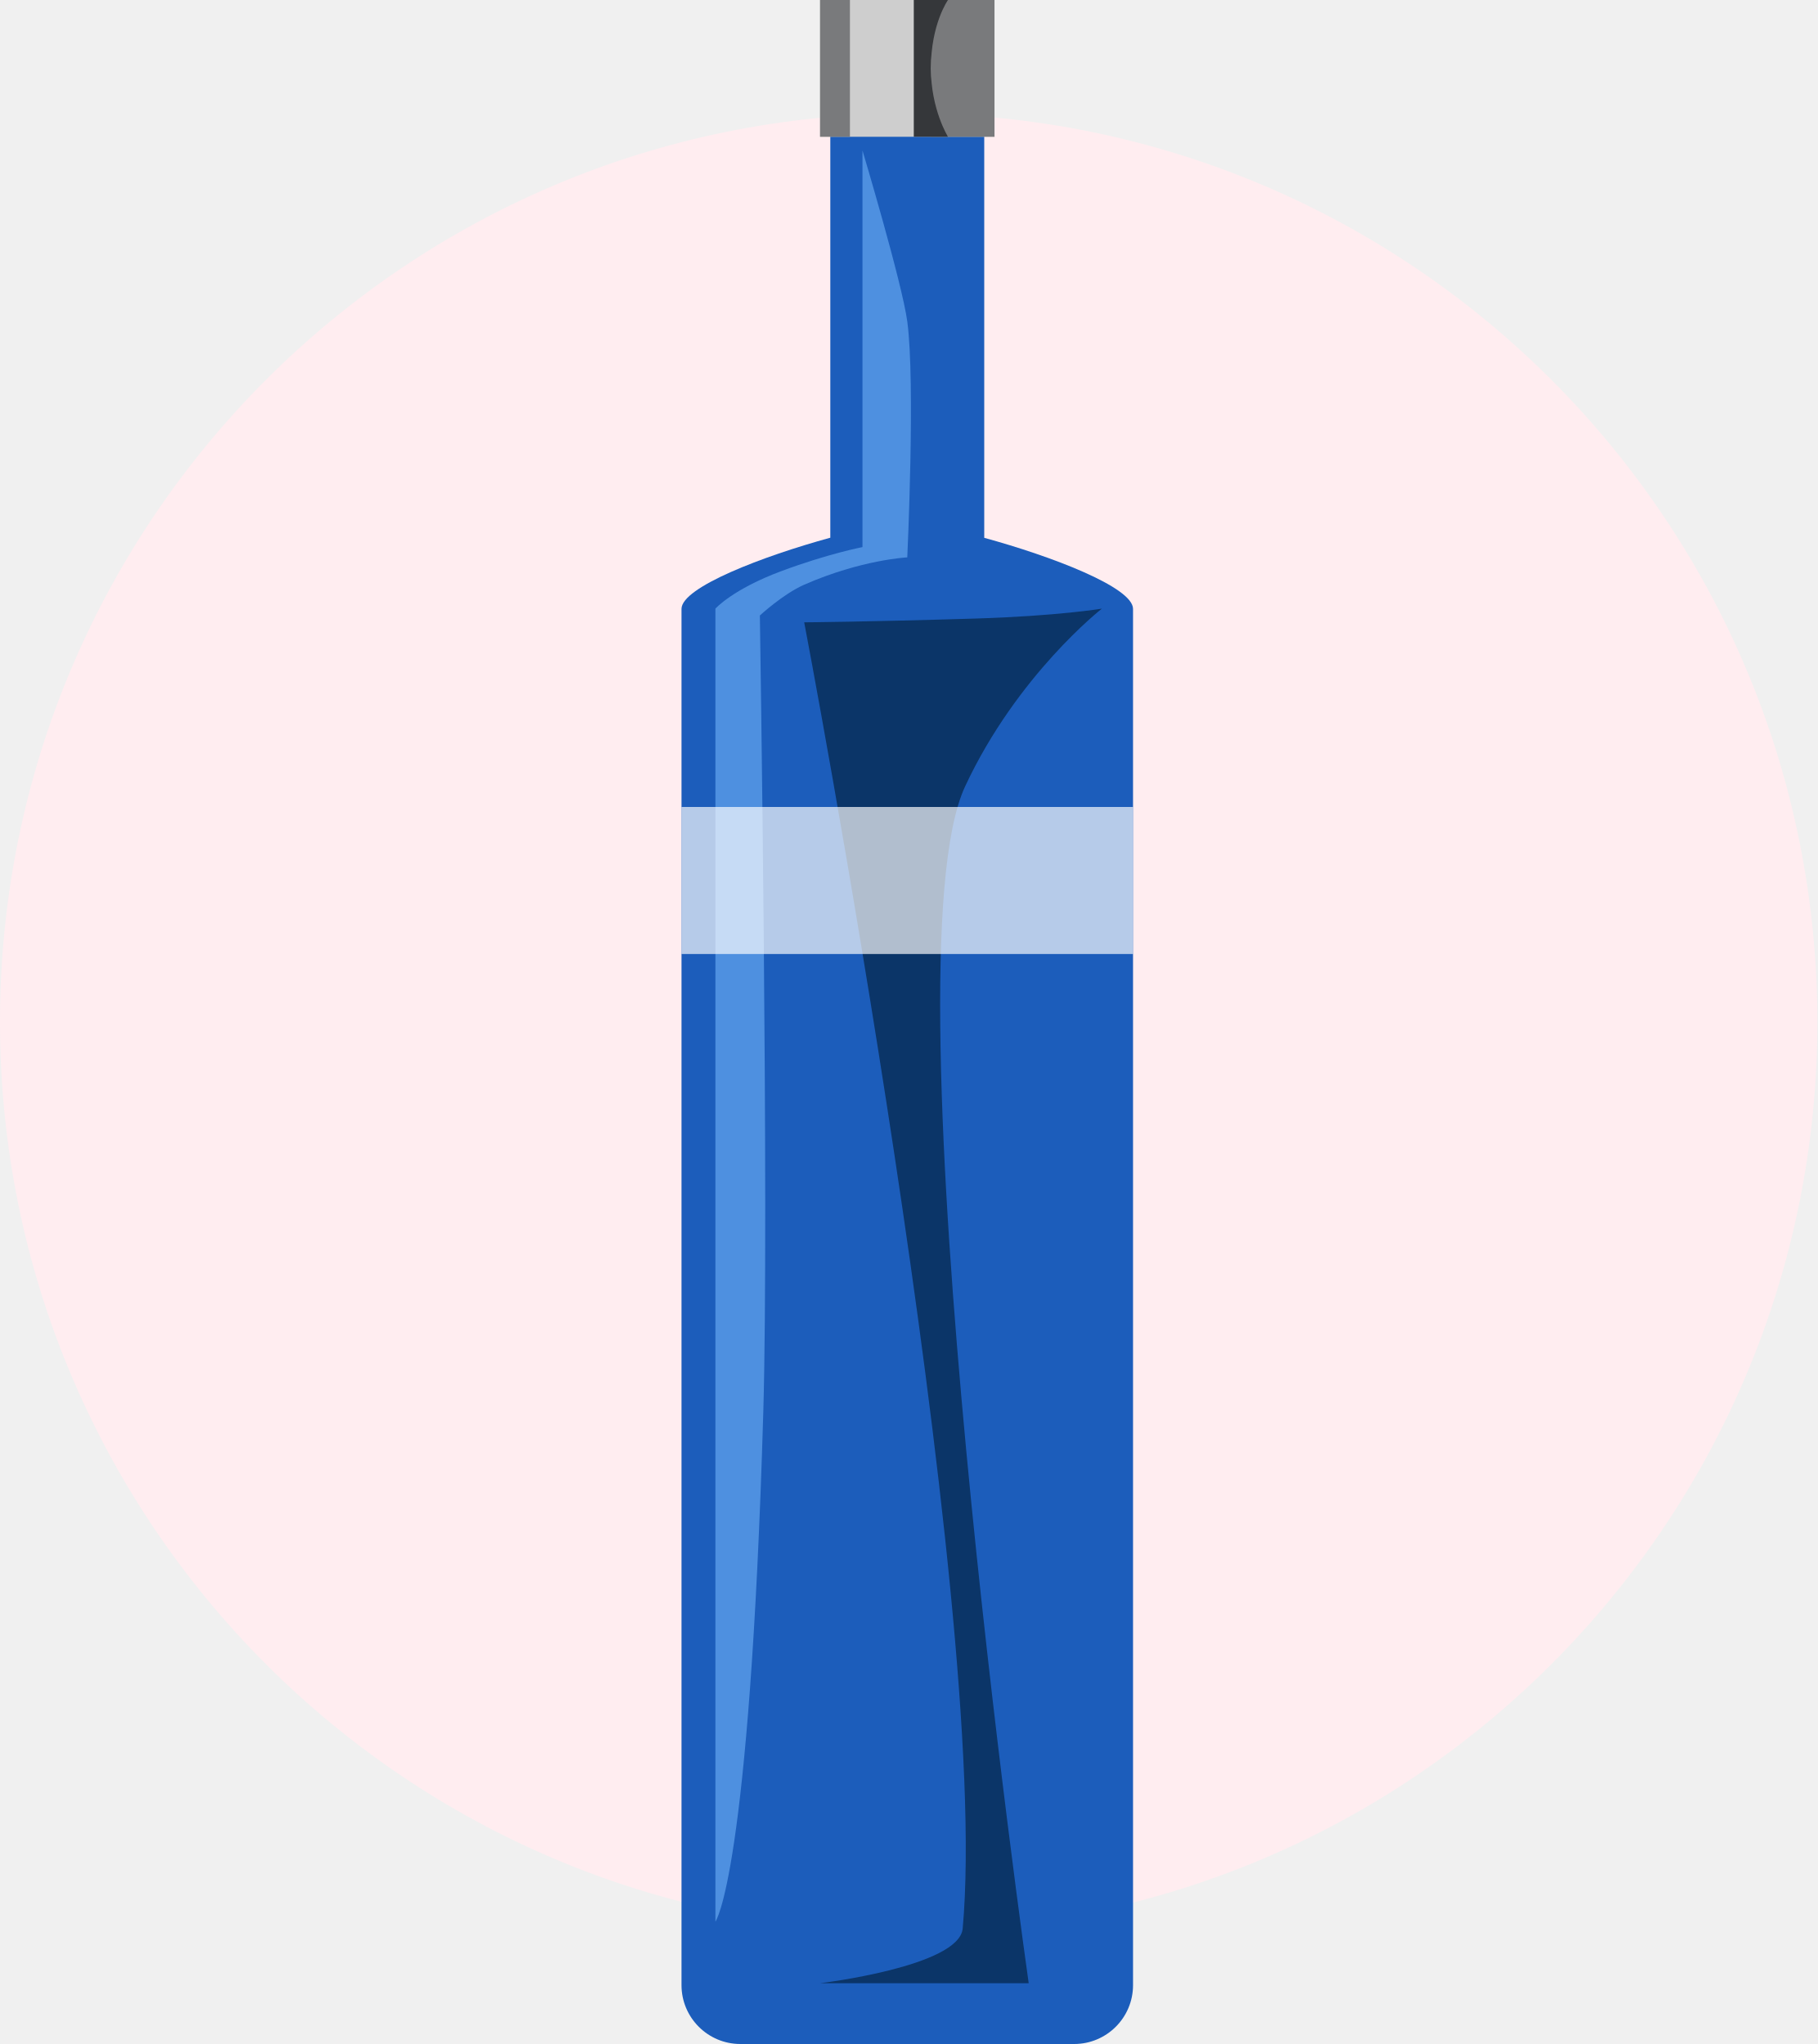
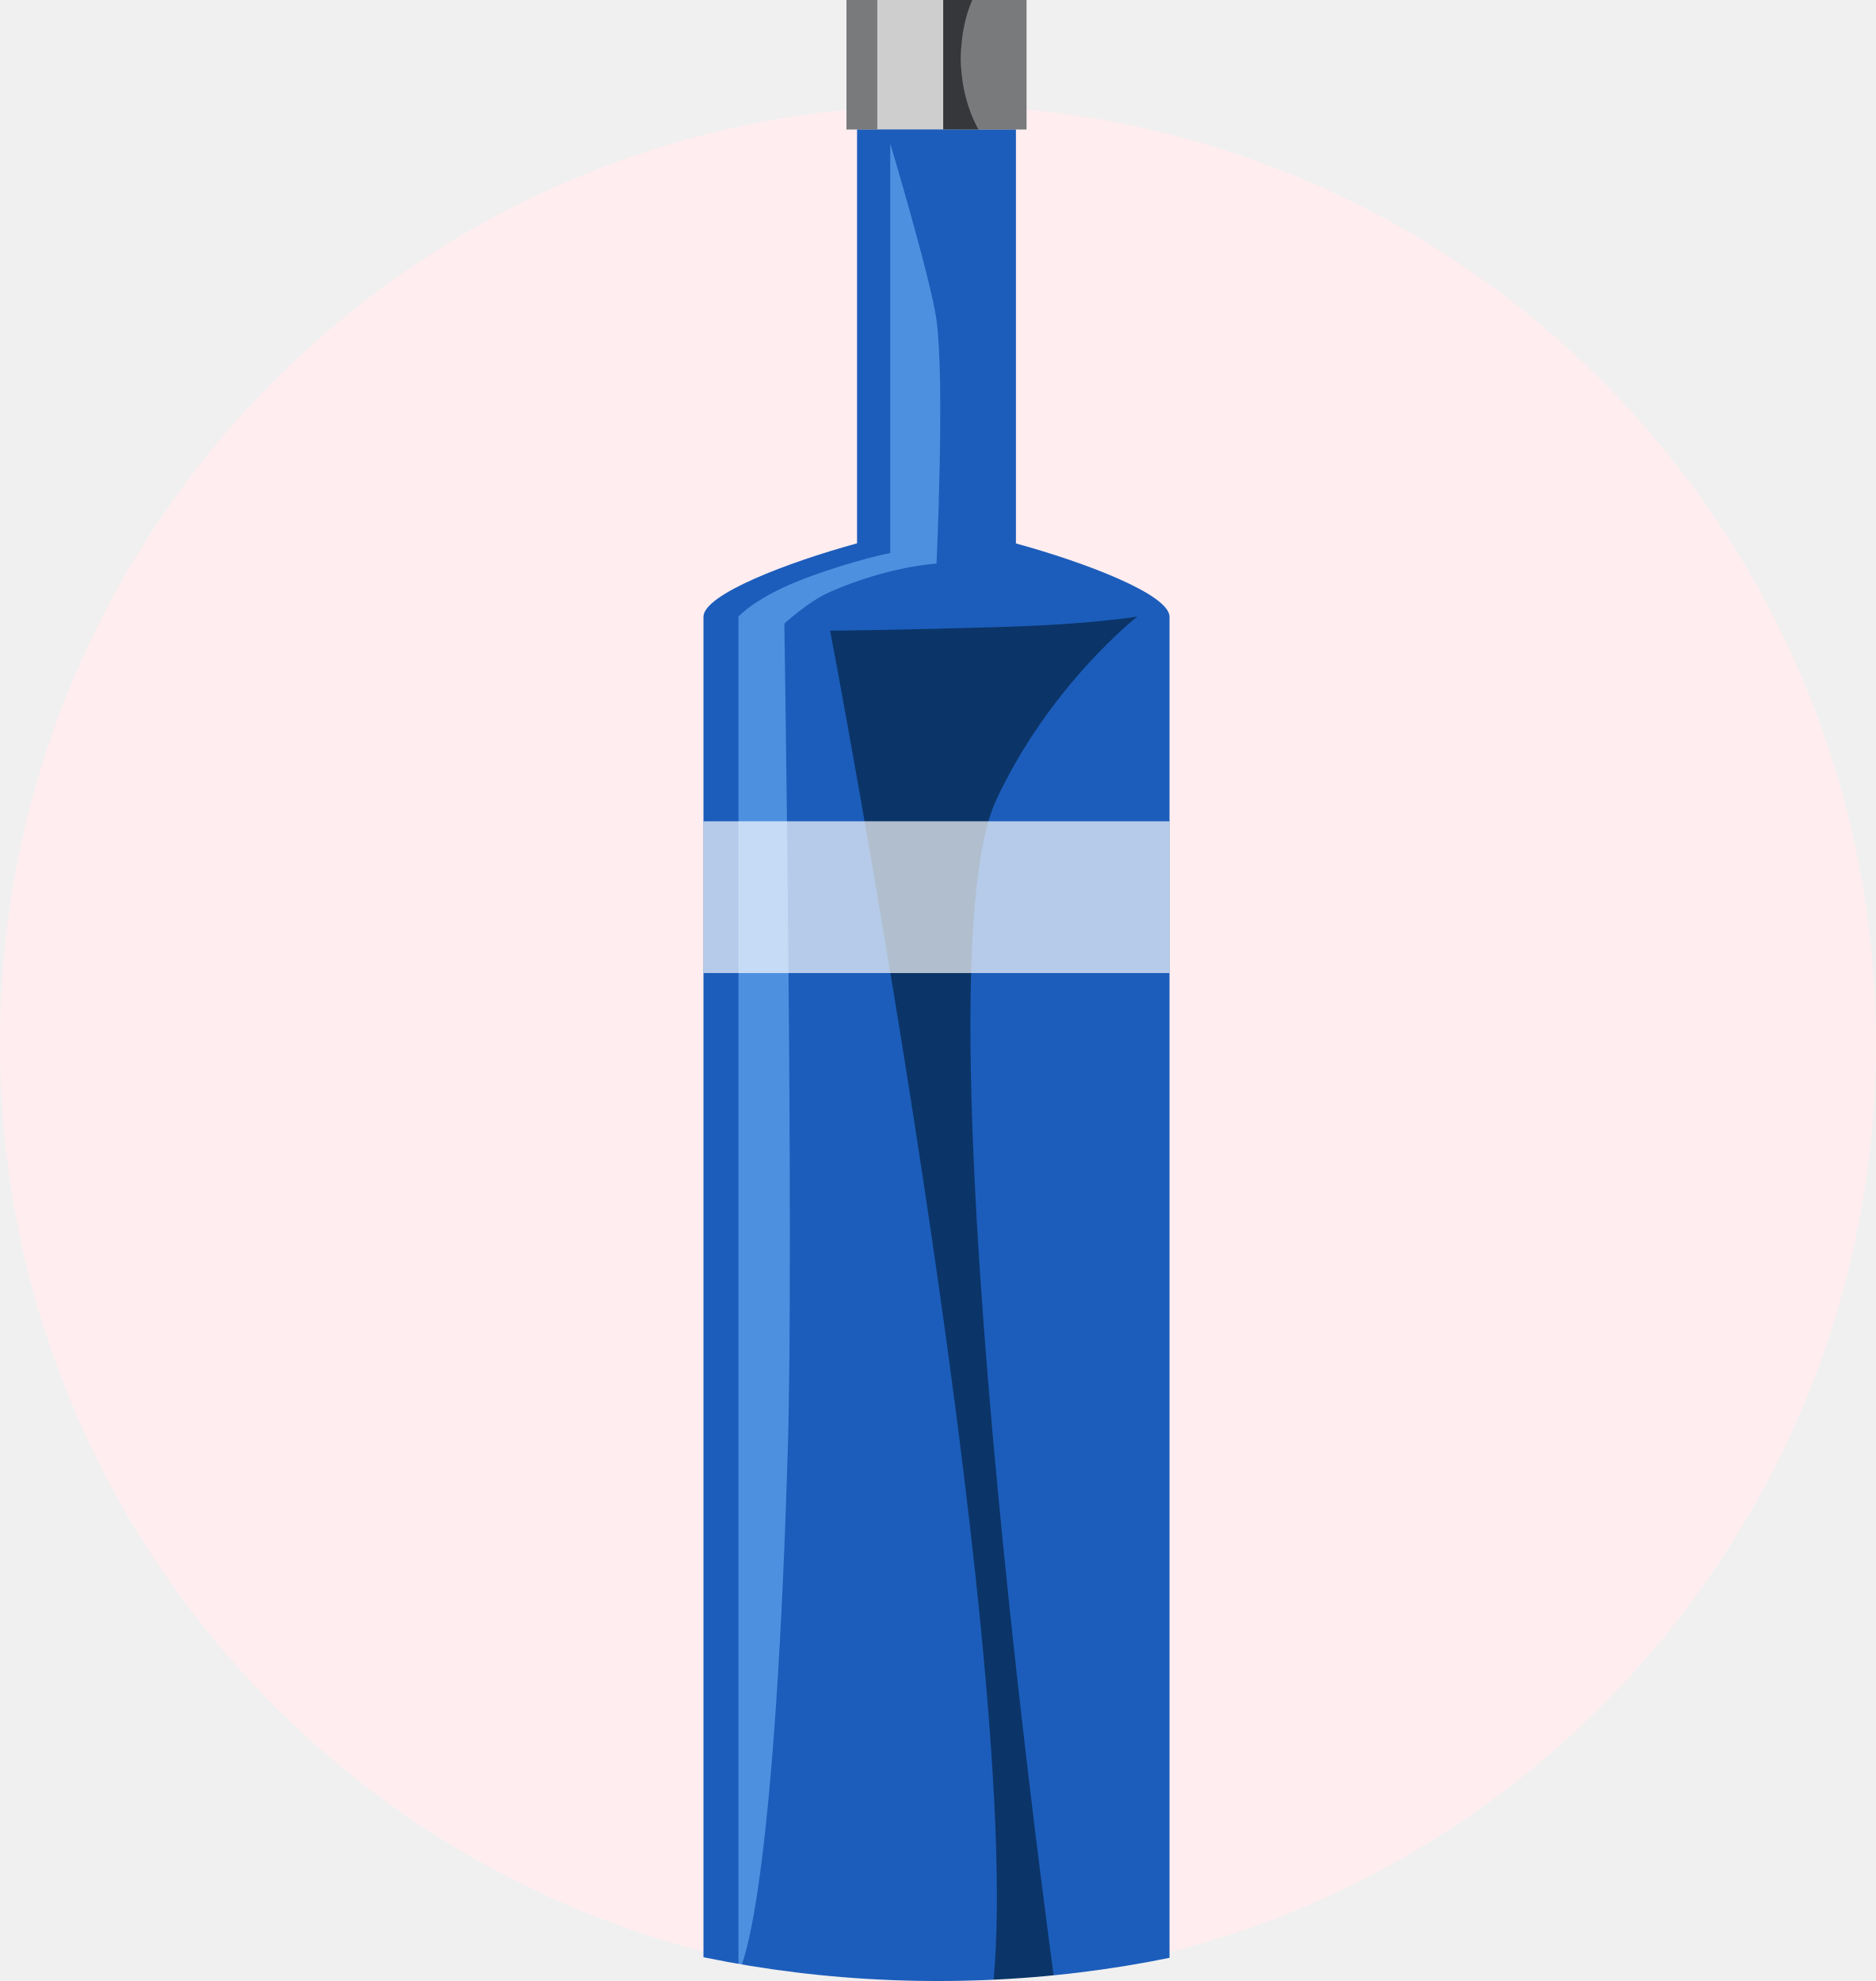
- <svg xmlns="http://www.w3.org/2000/svg" width="160" height="180" viewBox="0 0 160 180" fill="none">
-   <circle cx="80" cy="90" r="80" fill="#FFEDF0" />
-   <path d="M86.652 47.362V5.071H73.1V47.352C67.214 48.965 60 51.709 60 53.621V174.815C60 177.679 62.321 180 65.185 180H94.567C97.431 180 99.752 177.679 99.752 174.815V53.621C99.752 51.713 92.548 48.976 86.652 47.362Z" fill="#1C5DBB" />
-   <path d="M87.555 12.045H72.197V0H87.555V12.045Z" fill="#CECECE" />
-   <path d="M74.828 12.045H72.197V0H74.828V12.045Z" fill="#797A7C" />
-   <path d="M81.955 12.045H87.555V0H81.955V12.045Z" fill="#797A7C" />
-   <path d="M83.46 12.045H80.449V0H83.46C83.46 0 81.955 2.108 81.955 6.022C81.955 9.637 83.46 12.045 83.46 12.045Z" fill="#35373A" />
-   <path d="M72.197 174.648C72.197 174.648 84.451 173.179 84.755 169.83C87.328 141.438 70.802 54.803 70.802 54.803C70.802 54.803 76.233 54.765 85.868 54.471C93.091 54.251 97.01 53.599 97.01 53.599C97.01 53.599 89.551 59.421 84.966 69.257C77.77 84.693 90.566 174.648 90.566 174.648H72.197Z" fill="#0B3568" />
-   <path d="M62.984 169.227V53.599C62.984 53.599 64.49 51.892 68.808 50.287C72.928 48.754 75.932 48.179 75.932 48.179V13.249C75.932 13.249 79.416 24.901 79.876 28.305C80.601 33.676 79.876 49.082 79.876 49.082C79.876 49.082 75.832 49.283 70.802 51.491C68.941 52.308 66.899 54.201 66.899 54.201C66.899 54.201 67.716 106.828 67.2 124.362C65.996 165.313 62.984 169.227 62.984 169.227Z" fill="#4E90E0" />
-   <path d="M99.752 84.012H60V71.064H99.752V84.012Z" fill="white" fill-opacity="0.678" />
+ <svg xmlns="http://www.w3.org/2000/svg" width="160" height="169" viewBox="0 0 160 169" fill="none">
+   <mask id="mask0_354_4041" style="mask-type:alpha" maskUnits="userSpaceOnUse" x="0" y="0" width="160" height="169">
+     <path d="M160 0H0V105.424H0.006C0.542 140.61 36.151 169 80 169C123.849 169 159.458 140.61 159.994 105.424H160V0Z" fill="#D9D9D9" />
+   </mask>
+   <g mask="url(#mask0_354_4041)">
+     <circle cx="80" cy="89" r="80" fill="#FFEDF0" />
+     <path d="M86.652 46.362V4.071H73.1V46.352C67.214 47.965 60 50.709 60 52.621V173.815C60 176.679 62.321 179 65.185 179H94.567C97.431 179 99.752 176.679 99.752 173.815V52.621C99.752 50.713 92.548 47.976 86.652 46.362Z" fill="#1C5DBB" />
+     <path d="M87.555 11.045H72.197V-1H87.555V11.045Z" fill="#CECECE" />
+     <path d="M74.828 11.045H72.197V-1H74.828V11.045Z" fill="#797A7C" />
+     <path d="M81.955 11.045H87.555V-1H81.955V11.045Z" fill="#797A7C" />
+     <path d="M83.46 11.045H80.449V-1H83.46C83.46 -1 81.955 1.108 81.955 5.022C81.955 8.637 83.46 11.045 83.46 11.045Z" fill="#35373A" />
+     <path d="M72.197 173.648C72.197 173.648 84.451 172.179 84.755 168.83C87.328 140.438 70.802 53.803 70.802 53.803C70.802 53.803 76.233 53.765 85.868 53.471C93.091 53.251 97.01 52.599 97.01 52.599C97.01 52.599 89.551 58.421 84.966 68.257C77.77 83.693 90.566 173.648 90.566 173.648H72.197Z" fill="#0B3568" />
+     <path d="M62.984 168.227V52.599C62.984 52.599 64.49 50.892 68.808 49.287C72.928 47.754 75.932 47.179 75.932 47.179V12.249C75.932 12.249 79.416 23.901 79.876 27.305C80.601 32.676 79.876 48.082 79.876 48.082C79.876 48.082 75.832 48.283 70.802 50.491C68.941 51.308 66.899 53.201 66.899 53.201C66.899 53.201 67.716 105.828 67.2 123.362C65.996 164.313 62.984 168.227 62.984 168.227Z" fill="#4E90E0" />
+     <path d="M99.752 83.012H60V70.064H99.752V83.012Z" fill="white" fill-opacity="0.678" />
+   </g>
</svg>
